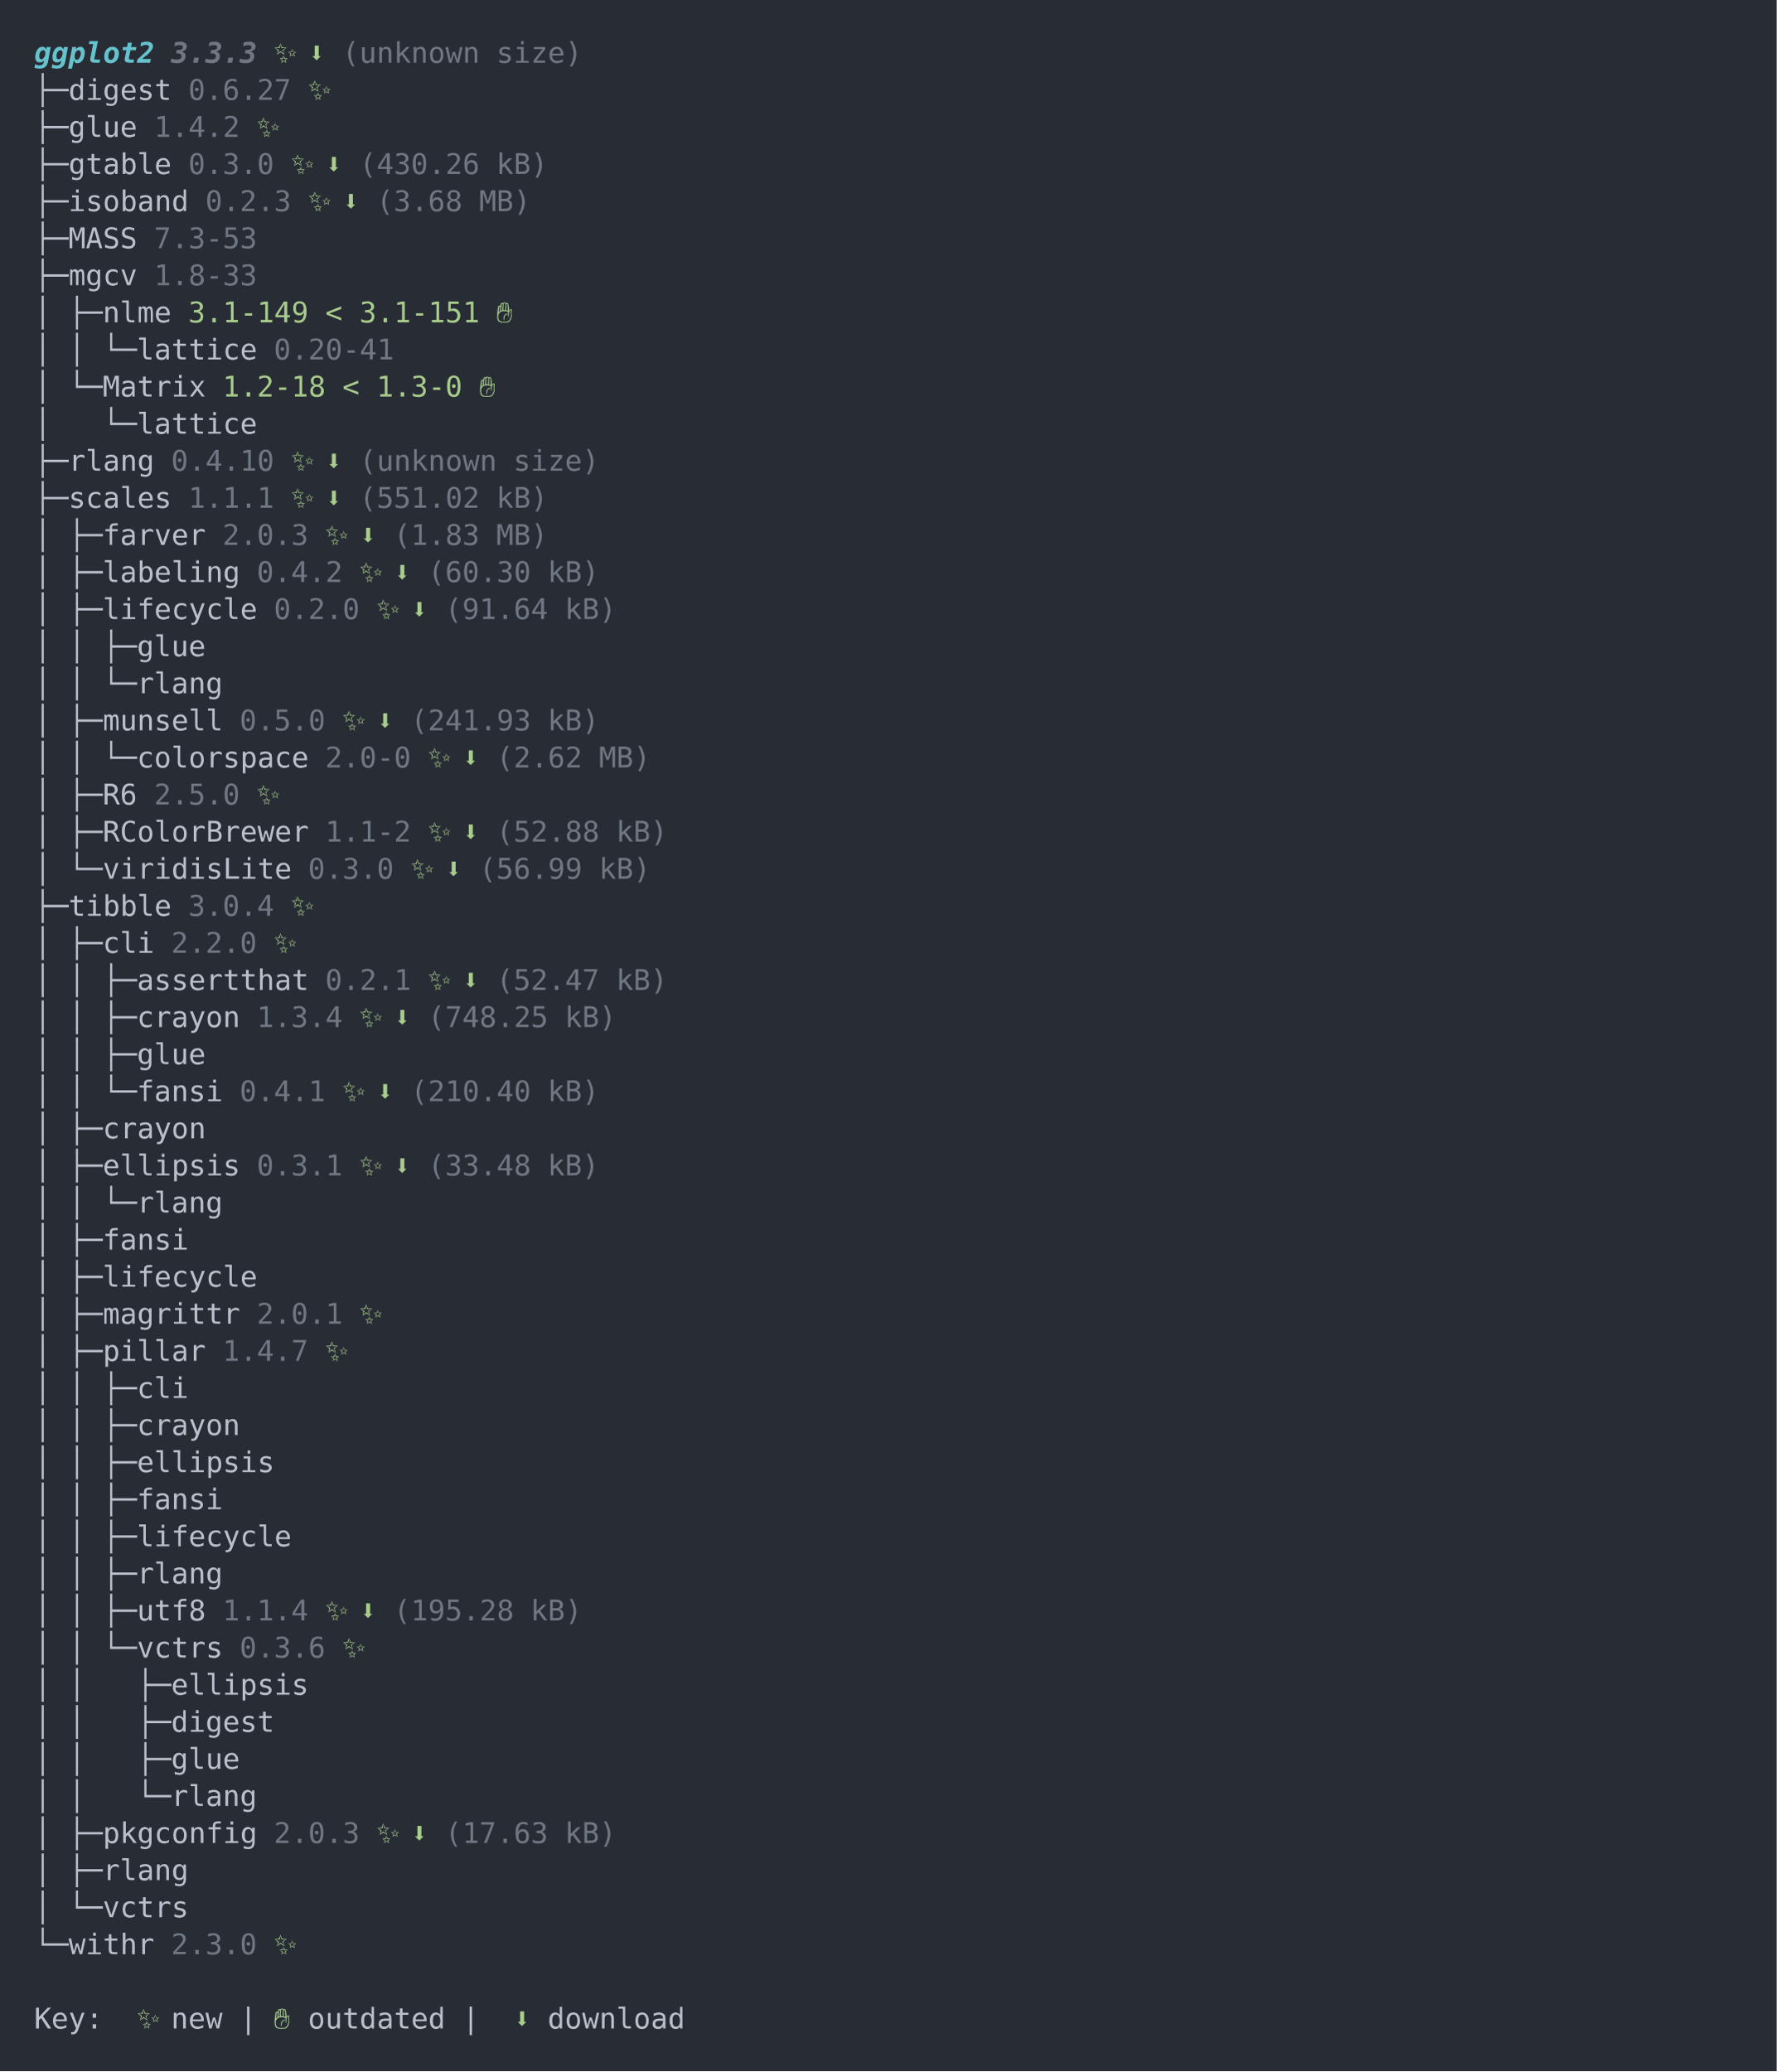
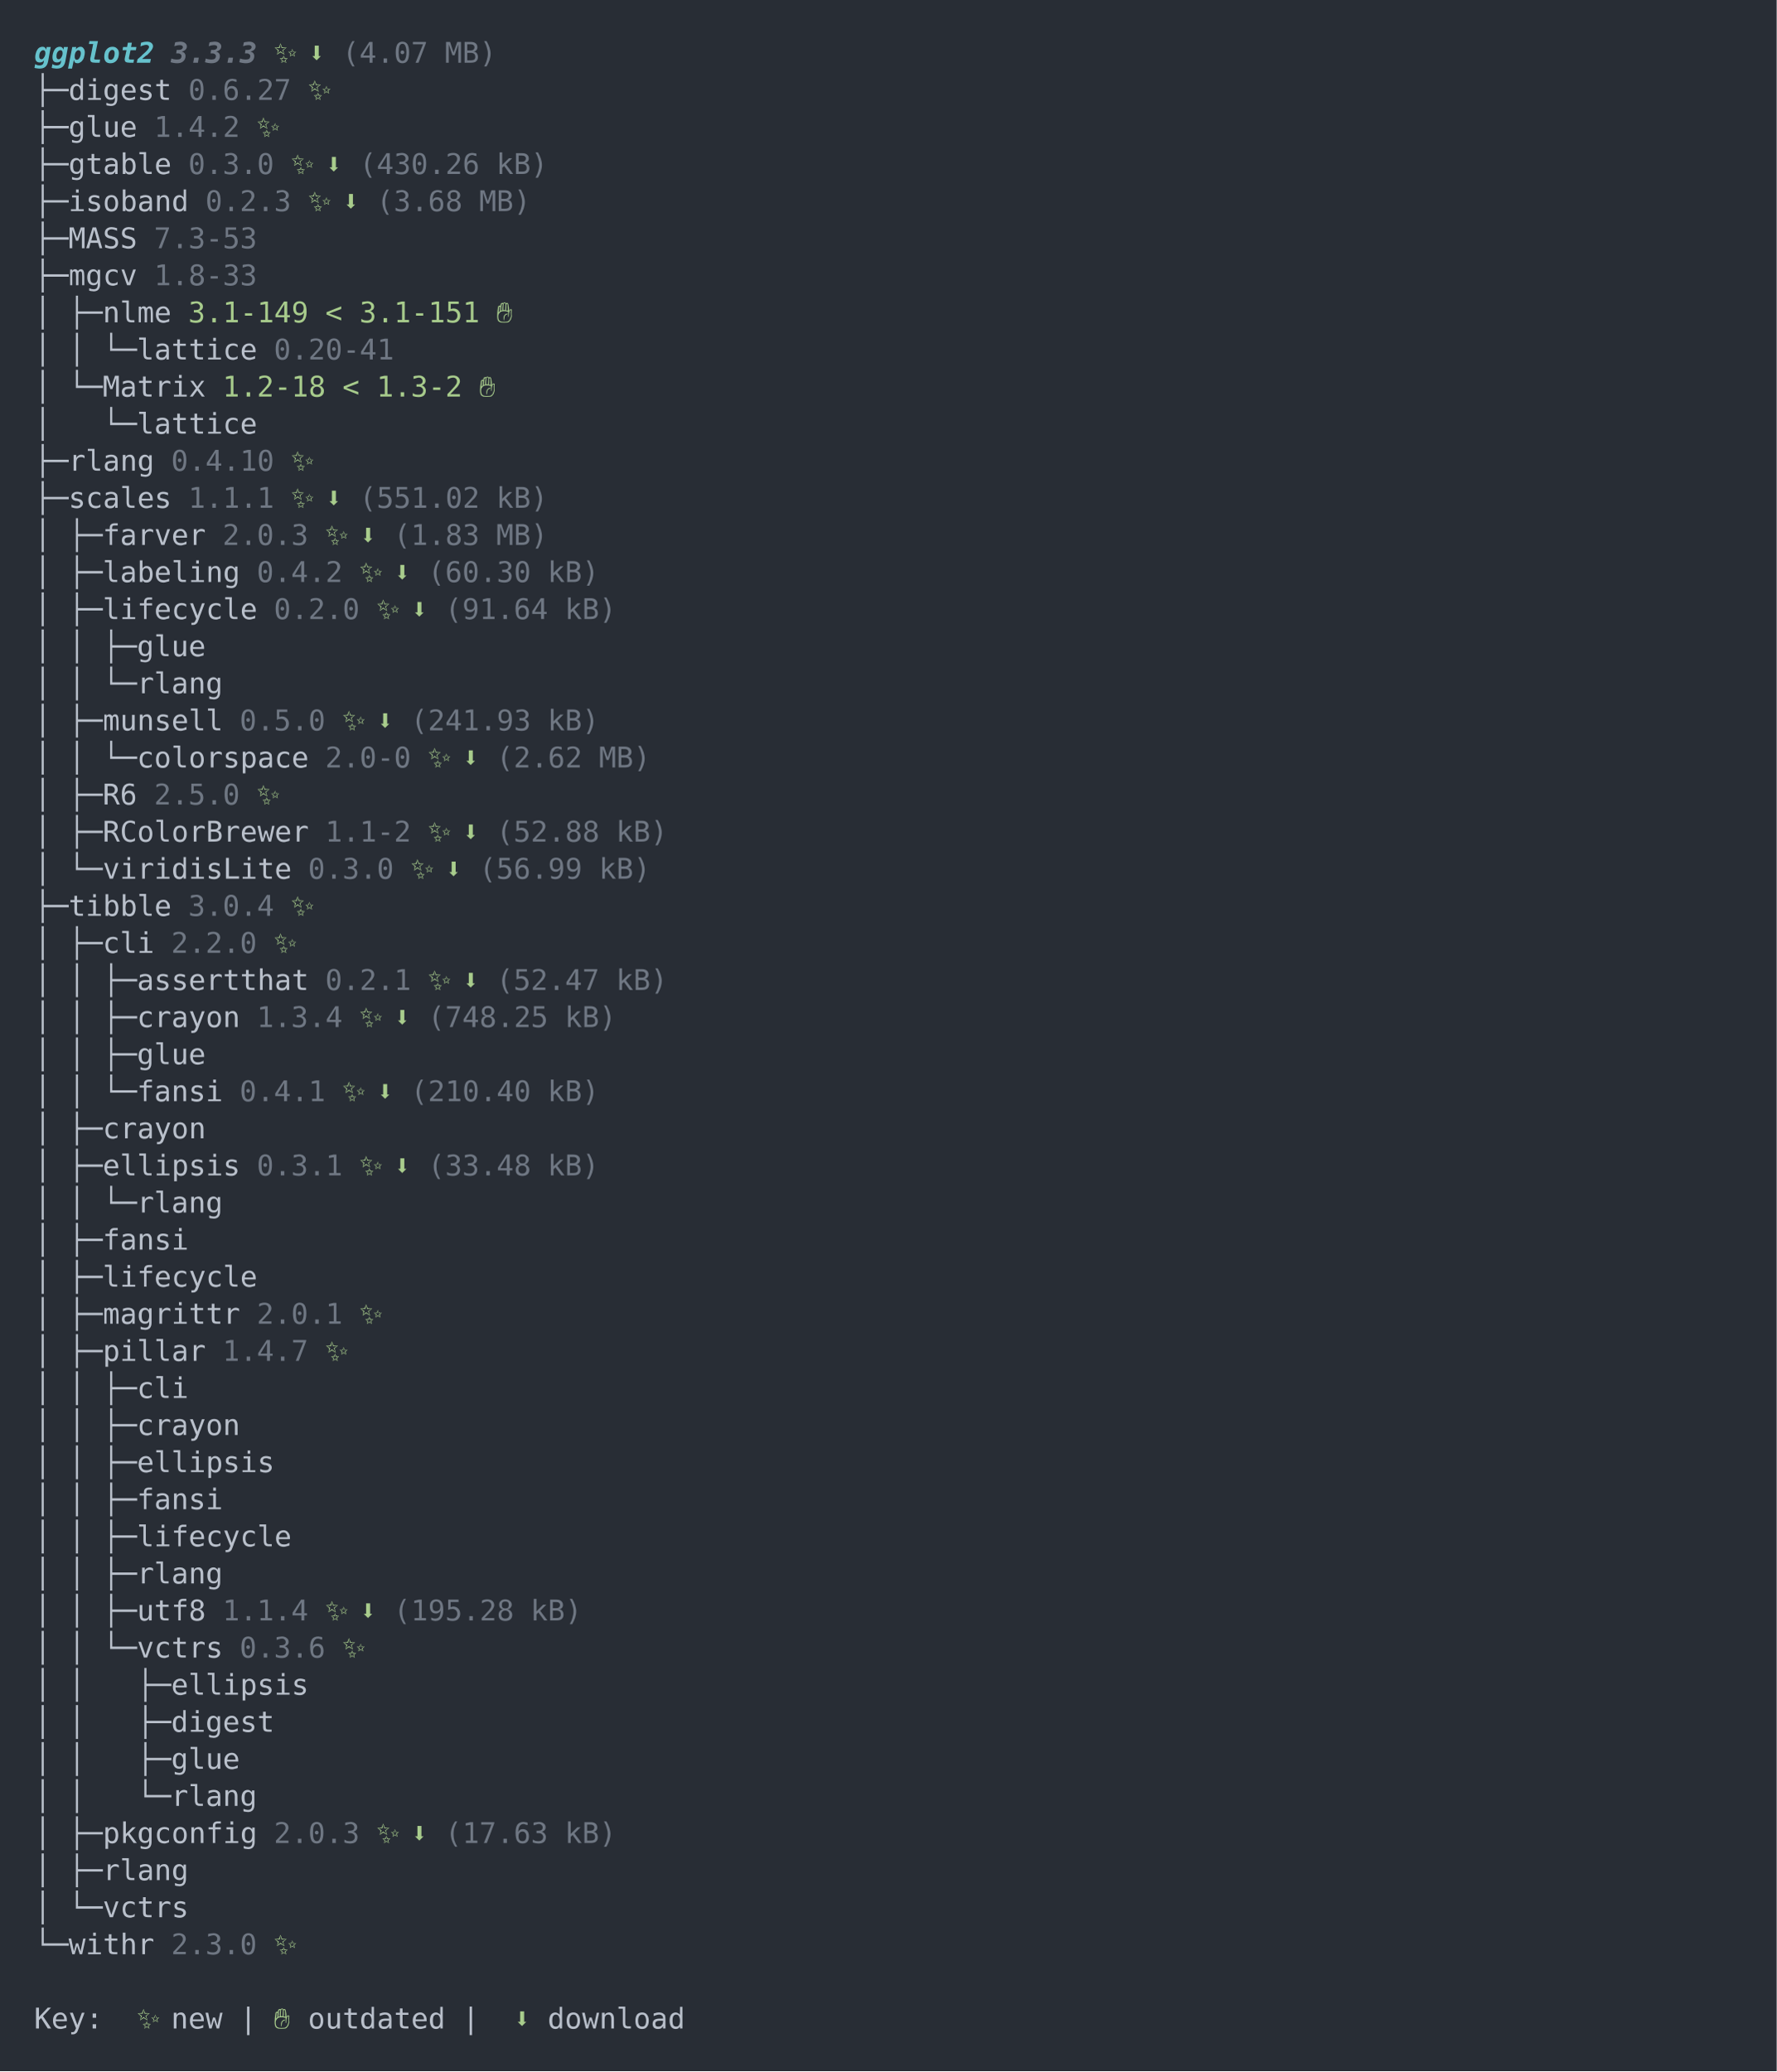
<svg xmlns="http://www.w3.org/2000/svg" xmlns:xlink="http://www.w3.org/1999/xlink" width="1040" height="1212.34">
  <rect width="1040" height="1212.34" rx="0" ry="0" class="a" />
  <svg height="1172.34" viewBox="0 0 100 117.234" width="1000" x="20" y="20">
    <style>.a{fill:rgb(40,45,53)}.b{font-family:'Fira Code',Monaco,Consolas,Menlo,'Bitstream Vera Sans Mono','Powerline Symbols',monospace}.c{fill:rgb(185,192,203);white-space:pre}.d{fill:transparent}.e{fill:rgb(102,194,205);font-style:italic;font-weight:bold;white-space:pre}.f{fill:rgb(111,119,131);font-style:italic;font-weight:bold;white-space:pre}.g{fill:rgb(168,204,140);white-space:pre}.h{fill:rgb(111,119,131);white-space:pre}</style>
    <g font-family="'Fira Code',Monaco,Consolas,Menlo,'Bitstream Vera Sans Mono','Powerline Symbols',monospace" font-size="1.67" class="b">
      <defs>
        <symbol id="1">
          <text x="0" y="1.67" class="c">│</text>
          <text x="2.004" y="1.67" class="c">│</text>
          <text x="4.008" y="1.67" class="c">├─glue</text>
        </symbol>
        <symbol id="2">
          <text x="0" y="1.67" class="c">│</text>
          <text x="2.004" y="1.67" class="c">│</text>
          <text x="4.008" y="1.67" class="c">└─rlang</text>
        </symbol>
        <symbol id="a">
          <rect height="55" width="100" x="0" y="0" class="d" />
        </symbol>
      </defs>
      <rect height="117.234" width="100" class="a" />
      <svg x="0" y="0" width="100">
        <svg x="0">
          <use xlink:href="#a" />
          <text x="0" y="1.67" class="e">ggplot2</text>
          <text x="8.016" y="1.67" class="f">3.3.3</text>
          <text x="14.028" y="1.67" class="g">✨</text>
          <text x="16.032" y="1.67" class="g">⬇</text>
-           <text x="18.036" y="1.67" class="h">(unknown</text>
-           <text x="27.054" y="1.67" class="h">size)</text>
+           <text x="18.036" y="1.67" class="h">(4.07</text>
+           <text x="24.048" y="1.67" class="h">MB)</text>
          <text x="0" y="3.841" class="c">├─digest</text>
          <text x="9.018" y="3.841" class="h">0.6.27</text>
          <text x="16.032" y="3.841" class="g">✨</text>
          <text x="0" y="6.012" class="c">├─glue</text>
          <text x="7.014" y="6.012" class="h">1.4.2</text>
          <text x="13.026" y="6.012" class="g">✨</text>
          <text x="0" y="8.183" class="c">├─gtable</text>
          <text x="9.018" y="8.183" class="h">0.3.0</text>
          <text x="15.03" y="8.183" class="g">✨</text>
          <text x="17.034" y="8.183" class="g">⬇</text>
          <text x="19.038" y="8.183" class="h">(430.26</text>
          <text x="27.054" y="8.183" class="h">kB)</text>
          <text x="0" y="10.354" class="c">├─isoband</text>
          <text x="10.02" y="10.354" class="h">0.2.3</text>
          <text x="16.032" y="10.354" class="g">✨</text>
          <text x="18.036" y="10.354" class="g">⬇</text>
          <text x="20.04" y="10.354" class="h">(3.68</text>
          <text x="26.052" y="10.354" class="h">MB)</text>
          <text x="0" y="12.525" class="c">├─MASS</text>
          <text x="7.014" y="12.525" class="h">7.3-53</text>
          <text x="0" y="14.696" class="c">├─mgcv</text>
          <text x="7.014" y="14.696" class="h">1.8-33</text>
          <text x="0" y="16.867" class="c">│</text>
          <text x="2.004" y="16.867" class="c">├─nlme</text>
          <text x="9.018" y="16.867" class="g">3.1-149</text>
          <text x="17.034" y="16.867" class="g">&lt;</text>
          <text x="19.038" y="16.867" class="g">3.1-151</text>
          <text x="27.054" y="16.867" class="g">✋</text>
          <text x="0" y="19.038" class="c">│</text>
          <text x="2.004" y="19.038" class="c">│</text>
          <text x="4.008" y="19.038" class="c">└─lattice</text>
          <text x="14.028" y="19.038" class="h">0.20-41</text>
          <text x="0" y="21.209" class="c">│</text>
          <text x="2.004" y="21.209" class="c">└─Matrix</text>
          <text x="11.022" y="21.209" class="g">1.2-18</text>
          <text x="18.036" y="21.209" class="g">&lt;</text>
-           <text x="20.04" y="21.209" class="g">1.3-0</text>
+           <text x="20.04" y="21.209" class="g">1.3-2</text>
          <text x="26.052" y="21.209" class="g">✋</text>
          <text x="0" y="23.38" class="c">│</text>
          <text x="4.008" y="23.38" class="c">└─lattice</text>
          <text x="0" y="25.551" class="c">├─rlang</text>
          <text x="8.016" y="25.551" class="h">0.4.10</text>
          <text x="15.03" y="25.551" class="g">✨</text>
-           <text x="17.034" y="25.551" class="g">⬇</text>
-           <text x="19.038" y="25.551" class="h">(unknown</text>
-           <text x="28.056" y="25.551" class="h">size)</text>
          <text x="0" y="27.722" class="c">├─scales</text>
          <text x="9.018" y="27.722" class="h">1.1.1</text>
          <text x="15.03" y="27.722" class="g">✨</text>
          <text x="17.034" y="27.722" class="g">⬇</text>
          <text x="19.038" y="27.722" class="h">(551.02</text>
          <text x="27.054" y="27.722" class="h">kB)</text>
          <text x="0" y="29.893" class="c">│</text>
          <text x="2.004" y="29.893" class="c">├─farver</text>
          <text x="11.022" y="29.893" class="h">2.0.3</text>
          <text x="17.034" y="29.893" class="g">✨</text>
          <text x="19.038" y="29.893" class="g">⬇</text>
          <text x="21.042" y="29.893" class="h">(1.83</text>
          <text x="27.054" y="29.893" class="h">MB)</text>
          <text x="0" y="32.064" class="c">│</text>
          <text x="2.004" y="32.064" class="c">├─labeling</text>
          <text x="13.026" y="32.064" class="h">0.4.2</text>
          <text x="19.038" y="32.064" class="g">✨</text>
          <text x="21.042" y="32.064" class="g">⬇</text>
          <text x="23.046" y="32.064" class="h">(60.30</text>
          <text x="30.06" y="32.064" class="h">kB)</text>
          <text x="0" y="34.235" class="c">│</text>
          <text x="2.004" y="34.235" class="c">├─lifecycle</text>
          <text x="14.028" y="34.235" class="h">0.2.0</text>
          <text x="20.04" y="34.235" class="g">✨</text>
          <text x="22.044" y="34.235" class="g">⬇</text>
          <text x="24.048" y="34.235" class="h">(91.64</text>
          <text x="31.062" y="34.235" class="h">kB)</text>
          <use xlink:href="#1" y="34.736" />
          <use xlink:href="#2" y="36.907" />
          <text x="0" y="40.748" class="c">│</text>
          <text x="2.004" y="40.748" class="c">├─munsell</text>
          <text x="12.024" y="40.748" class="h">0.5.0</text>
          <text x="18.036" y="40.748" class="g">✨</text>
          <text x="20.04" y="40.748" class="g">⬇</text>
          <text x="22.044" y="40.748" class="h">(241.93</text>
          <text x="30.06" y="40.748" class="h">kB)</text>
          <text x="0" y="42.919" class="c">│</text>
          <text x="2.004" y="42.919" class="c">│</text>
          <text x="4.008" y="42.919" class="c">└─colorspace</text>
          <text x="17.034" y="42.919" class="h">2.0-0</text>
          <text x="23.046" y="42.919" class="g">✨</text>
          <text x="25.05" y="42.919" class="g">⬇</text>
          <text x="27.054" y="42.919" class="h">(2.62</text>
          <text x="33.066" y="42.919" class="h">MB)</text>
          <text x="0" y="45.09" class="c">│</text>
          <text x="2.004" y="45.09" class="c">├─R6</text>
          <text x="7.014" y="45.09" class="h">2.5.0</text>
          <text x="13.026" y="45.09" class="g">✨</text>
          <text x="0" y="47.261" class="c">│</text>
          <text x="2.004" y="47.261" class="c">├─RColorBrewer</text>
          <text x="17.034" y="47.261" class="h">1.1-2</text>
          <text x="23.046" y="47.261" class="g">✨</text>
          <text x="25.05" y="47.261" class="g">⬇</text>
          <text x="27.054" y="47.261" class="h">(52.88</text>
          <text x="34.068" y="47.261" class="h">kB)</text>
          <text x="0" y="49.432" class="c">│</text>
          <text x="2.004" y="49.432" class="c">└─viridisLite</text>
          <text x="16.032" y="49.432" class="h">0.3.0</text>
          <text x="22.044" y="49.432" class="g">✨</text>
          <text x="24.048" y="49.432" class="g">⬇</text>
          <text x="26.052" y="49.432" class="h">(56.99</text>
          <text x="33.066" y="49.432" class="h">kB)</text>
          <text x="0" y="51.603" class="c">├─tibble</text>
          <text x="9.018" y="51.603" class="h">3.0.4</text>
          <text x="15.03" y="51.603" class="g">✨</text>
          <text x="0" y="53.774" class="c">│</text>
          <text x="2.004" y="53.774" class="c">├─cli</text>
          <text x="8.016" y="53.774" class="h">2.2.0</text>
          <text x="14.028" y="53.774" class="g">✨</text>
          <text x="0" y="55.945" class="c">│</text>
          <text x="2.004" y="55.945" class="c">│</text>
          <text x="4.008" y="55.945" class="c">├─assertthat</text>
          <text x="17.034" y="55.945" class="h">0.2.1</text>
          <text x="23.046" y="55.945" class="g">✨</text>
          <text x="25.05" y="55.945" class="g">⬇</text>
          <text x="27.054" y="55.945" class="h">(52.47</text>
          <text x="34.068" y="55.945" class="h">kB)</text>
          <text x="0" y="58.116" class="c">│</text>
          <text x="2.004" y="58.116" class="c">│</text>
          <text x="4.008" y="58.116" class="c">├─crayon</text>
          <text x="13.026" y="58.116" class="h">1.3.4</text>
          <text x="19.038" y="58.116" class="g">✨</text>
          <text x="21.042" y="58.116" class="g">⬇</text>
          <text x="23.046" y="58.116" class="h">(748.25</text>
          <text x="31.062" y="58.116" class="h">kB)</text>
          <use xlink:href="#1" y="58.617" />
          <text x="0" y="62.458" class="c">│</text>
          <text x="2.004" y="62.458" class="c">│</text>
          <text x="4.008" y="62.458" class="c">└─fansi</text>
          <text x="12.024" y="62.458" class="h">0.4.1</text>
          <text x="18.036" y="62.458" class="g">✨</text>
          <text x="20.04" y="62.458" class="g">⬇</text>
          <text x="22.044" y="62.458" class="h">(210.40</text>
          <text x="30.06" y="62.458" class="h">kB)</text>
          <text x="0" y="64.629" class="c">│</text>
          <text x="2.004" y="64.629" class="c">├─crayon</text>
          <text x="0" y="66.8" class="c">│</text>
          <text x="2.004" y="66.8" class="c">├─ellipsis</text>
          <text x="13.026" y="66.8" class="h">0.3.1</text>
          <text x="19.038" y="66.8" class="g">✨</text>
          <text x="21.042" y="66.8" class="g">⬇</text>
          <text x="23.046" y="66.8" class="h">(33.48</text>
          <text x="30.06" y="66.8" class="h">kB)</text>
          <use xlink:href="#2" y="67.301" />
          <text x="0" y="71.142" class="c">│</text>
          <text x="2.004" y="71.142" class="c">├─fansi</text>
          <text x="0" y="73.313" class="c">│</text>
          <text x="2.004" y="73.313" class="c">├─lifecycle</text>
          <text x="0" y="75.484" class="c">│</text>
          <text x="2.004" y="75.484" class="c">├─magrittr</text>
          <text x="13.026" y="75.484" class="h">2.0.1</text>
          <text x="19.038" y="75.484" class="g">✨</text>
          <text x="0" y="77.655" class="c">│</text>
          <text x="2.004" y="77.655" class="c">├─pillar</text>
          <text x="11.022" y="77.655" class="h">1.4.7</text>
          <text x="17.034" y="77.655" class="g">✨</text>
          <text x="0" y="79.826" class="c">│</text>
          <text x="2.004" y="79.826" class="c">│</text>
          <text x="4.008" y="79.826" class="c">├─cli</text>
          <text x="0" y="81.997" class="c">│</text>
          <text x="2.004" y="81.997" class="c">│</text>
          <text x="4.008" y="81.997" class="c">├─crayon</text>
          <text x="0" y="84.168" class="c">│</text>
          <text x="2.004" y="84.168" class="c">│</text>
          <text x="4.008" y="84.168" class="c">├─ellipsis</text>
          <text x="0" y="86.339" class="c">│</text>
          <text x="2.004" y="86.339" class="c">│</text>
          <text x="4.008" y="86.339" class="c">├─fansi</text>
          <text x="0" y="88.51" class="c">│</text>
          <text x="2.004" y="88.51" class="c">│</text>
          <text x="4.008" y="88.51" class="c">├─lifecycle</text>
          <text x="0" y="90.681" class="c">│</text>
          <text x="2.004" y="90.681" class="c">│</text>
          <text x="4.008" y="90.681" class="c">├─rlang</text>
          <text x="0" y="92.852" class="c">│</text>
          <text x="2.004" y="92.852" class="c">│</text>
          <text x="4.008" y="92.852" class="c">├─utf8</text>
          <text x="11.022" y="92.852" class="h">1.1.4</text>
          <text x="17.034" y="92.852" class="g">✨</text>
          <text x="19.038" y="92.852" class="g">⬇</text>
          <text x="21.042" y="92.852" class="h">(195.28</text>
          <text x="29.058" y="92.852" class="h">kB)</text>
          <text x="0" y="95.023" class="c">│</text>
          <text x="2.004" y="95.023" class="c">│</text>
          <text x="4.008" y="95.023" class="c">└─vctrs</text>
          <text x="12.024" y="95.023" class="h">0.3.6</text>
          <text x="18.036" y="95.023" class="g">✨</text>
          <text x="0" y="97.194" class="c">│</text>
          <text x="2.004" y="97.194" class="c">│</text>
          <text x="6.012" y="97.194" class="c">├─ellipsis</text>
          <text x="0" y="99.365" class="c">│</text>
          <text x="2.004" y="99.365" class="c">│</text>
          <text x="6.012" y="99.365" class="c">├─digest</text>
          <text x="0" y="101.536" class="c">│</text>
          <text x="2.004" y="101.536" class="c">│</text>
          <text x="6.012" y="101.536" class="c">├─glue</text>
          <text x="0" y="103.707" class="c">│</text>
          <text x="2.004" y="103.707" class="c">│</text>
          <text x="6.012" y="103.707" class="c">└─rlang</text>
          <text x="0" y="105.878" class="c">│</text>
          <text x="2.004" y="105.878" class="c">├─pkgconfig</text>
          <text x="14.028" y="105.878" class="h">2.0.3</text>
          <text x="20.04" y="105.878" class="g">✨</text>
          <text x="22.044" y="105.878" class="g">⬇</text>
          <text x="24.048" y="105.878" class="h">(17.63</text>
          <text x="31.062" y="105.878" class="h">kB)</text>
          <text x="0" y="108.049" class="c">│</text>
          <text x="2.004" y="108.049" class="c">├─rlang</text>
          <text x="0" y="110.22" class="c">│</text>
          <text x="2.004" y="110.22" class="c">└─vctrs</text>
          <text x="0" y="112.391" class="c">└─withr</text>
          <text x="8.016" y="112.391" class="h">2.3.0</text>
          <text x="14.028" y="112.391" class="g">✨</text>
          <text x="0" y="116.733" class="c">Key:</text>
          <text x="6.012" y="116.733" class="g">✨</text>
          <text x="8.016" y="116.733" class="c">new</text>
          <text x="12.024" y="116.733" class="c">|</text>
          <text x="14.028" y="116.733" class="g">✋</text>
          <text x="16.032" y="116.733" class="c">outdated</text>
          <text x="25.05" y="116.733" class="c">|</text>
          <text x="28.056" y="116.733" class="g">⬇</text>
          <text x="30.06" y="116.733" class="c">download</text>
        </svg>
      </svg>
    </g>
  </svg>
</svg>
